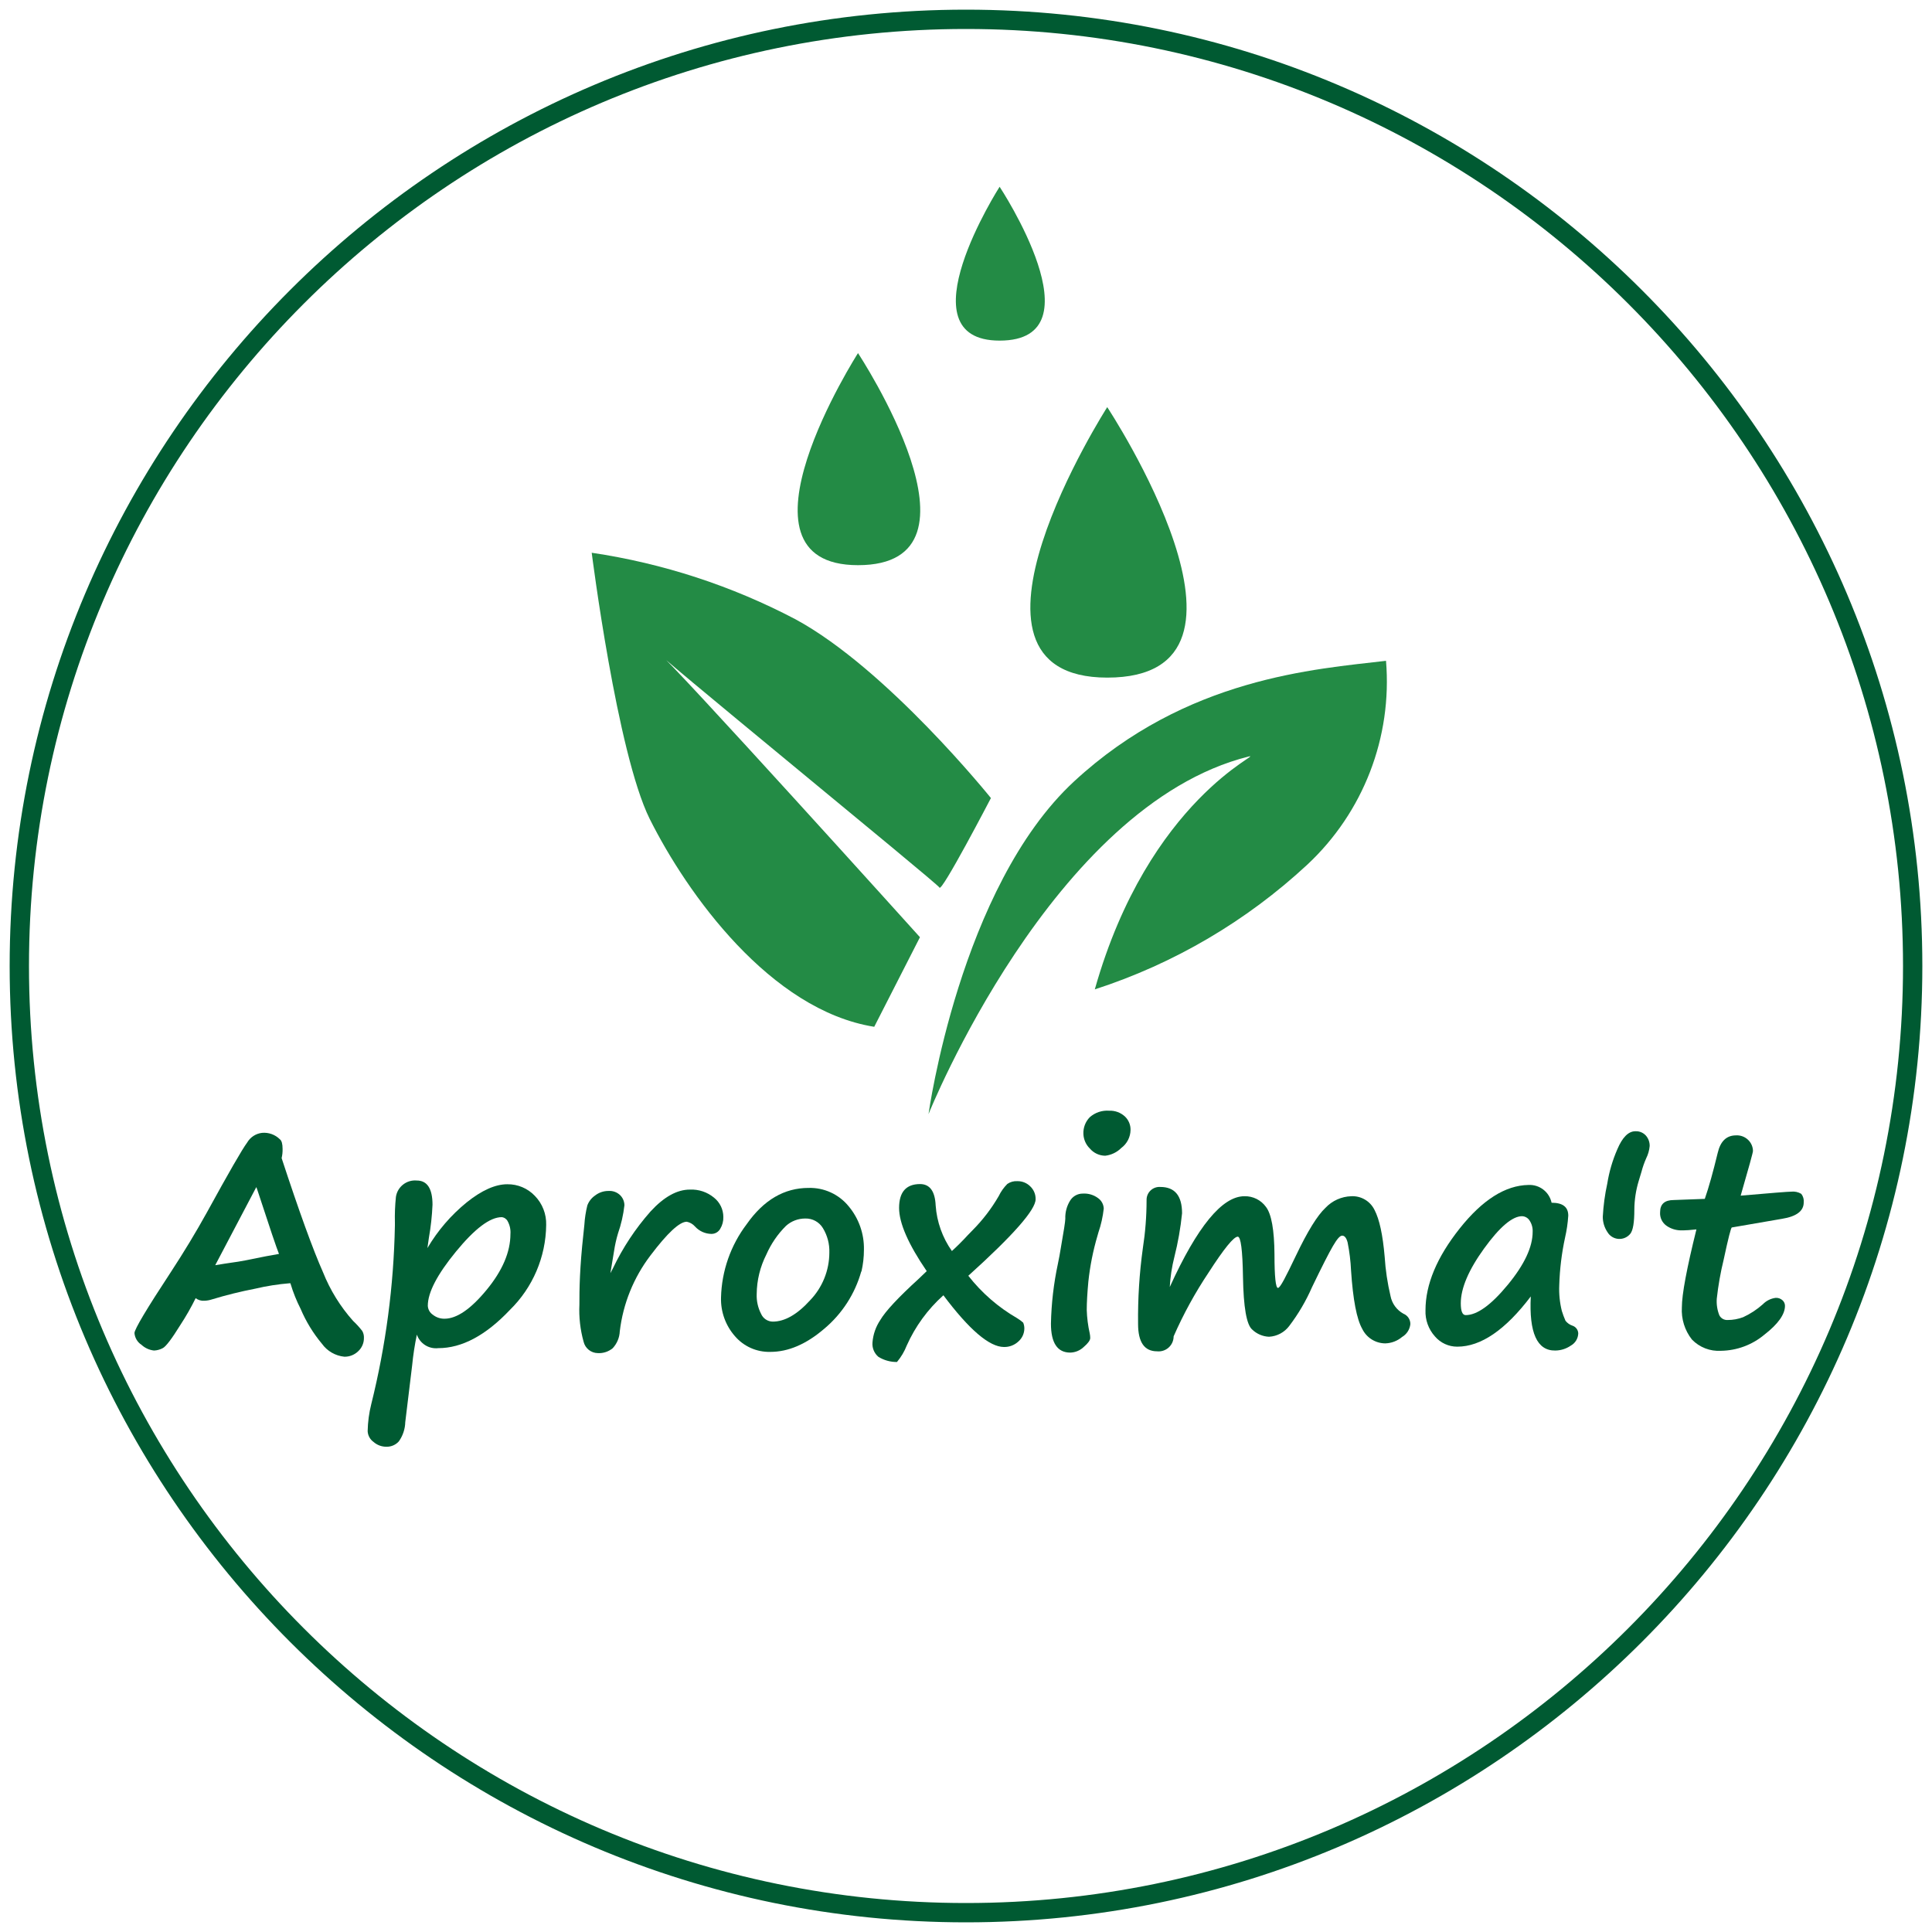
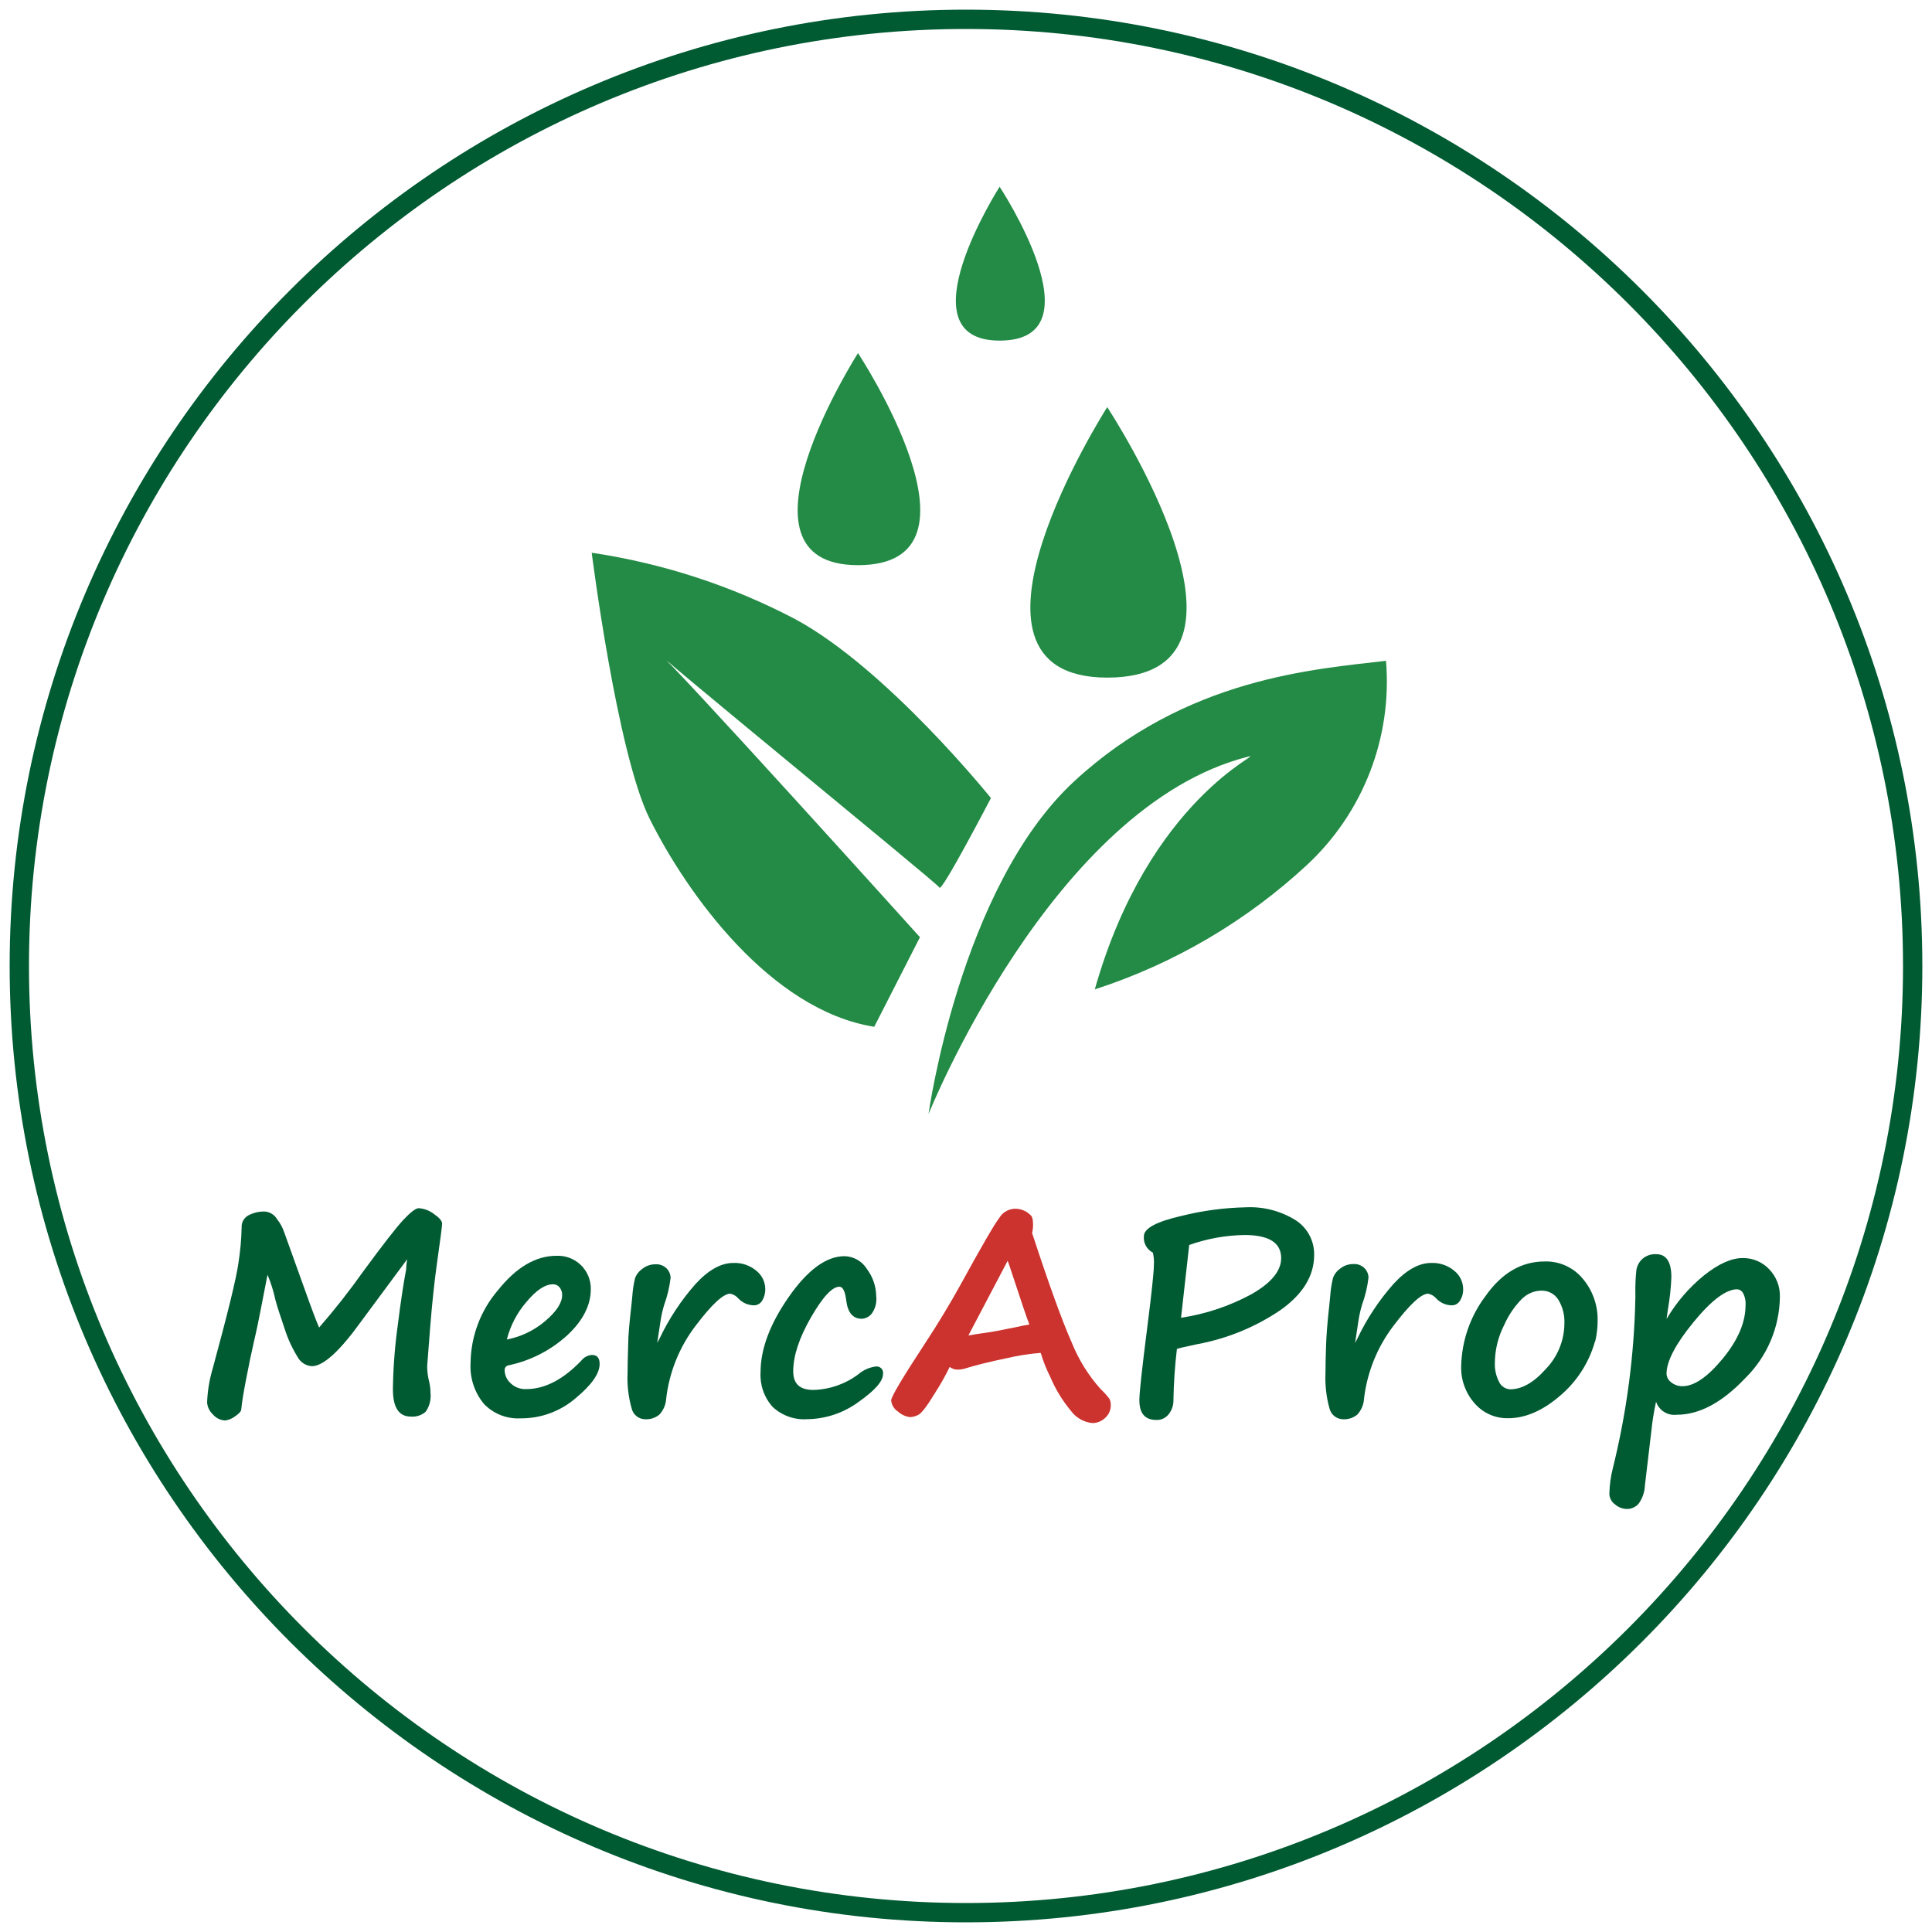
<svg xmlns="http://www.w3.org/2000/svg" id="Слой_2" data-name="Слой 2" viewBox="0 0 300 300">
  <defs>
-     <style>.cls-1{fill:#238b45;}.cls-2{fill:#005a32;}</style>
+     <style>.cls-1{fill:#238b45;}.cls-2{fill:#005a32;}.cls-3{fill:#cc322e;}</style>
  </defs>
  <path class="cls-1" d="M133.23,54.83s21.74,32.93,0,32.93C112.15,87.76,133.23,54.83,133.23,54.83Z" />
  <path class="cls-1" d="M155.22,29s15.78,23.89,0,23.89C139.93,52.89,155.22,29,155.22,29Z" />
  <path class="cls-1" d="M171.93,63.22s27.72,42,0,42C145.07,105.2,171.93,63.22,171.93,63.22Z" />
  <path class="cls-1" d="M144.18,173s4.86-35.23,22.6-51.66c17.44-16.14,37.46-17.43,48.44-18.73A38.9,38.9,0,0,1,203,134.26,88.64,88.64,0,0,1,170,153.63c8.4-29.71,26.48-36.81,23.9-36.16C163.36,125.1,144.18,173,144.18,173Z" />
  <path class="cls-1" d="M102.21,101.32c-3.27-2.18,43.53,36,43.66,36.49.25,1,8-13.89,8-13.89s-16.12-20.06-30.35-27.76A99.37,99.37,0,0,0,91.88,85.83s3.93,31.1,9,41.32c5.81,11.63,18.73,29.71,34.87,32.29l7.1-13.91S104.15,102.61,102.21,101.32Z" />
-   <path class="cls-2" d="M30.38,201.58A38.72,38.72,0,0,1,28,205.75q-2,3.23-2.73,3.59a3.13,3.13,0,0,1-1.35.37,3.37,3.37,0,0,1-1.94-.88A2.42,2.42,0,0,1,20.88,207q0-.88,5.64-9.46,3.07-4.69,5.62-9.3,5.1-9.3,6.23-10.81a3.08,3.08,0,0,1,2.32-1.52,3.47,3.47,0,0,1,2.77,1q.42.32.42,1.5a5.45,5.45,0,0,1-.15,1.42q4.11,12.52,6.43,17.73a25.57,25.57,0,0,0,4.66,7.54,12.92,12.92,0,0,1,1.43,1.57,2,2,0,0,1,.26,1.08,2.76,2.76,0,0,1-.9,2.08,3,3,0,0,1-2.14.84,4.88,4.88,0,0,1-3.47-2,21.64,21.64,0,0,1-3.32-5.43,23.37,23.37,0,0,1-1.56-3.89c0-.06,0-.09-.11-.09a36,36,0,0,0-5.4.85,66.4,66.4,0,0,0-6.73,1.67,4.15,4.15,0,0,1-1.15.2A2,2,0,0,1,30.38,201.58Zm12.94-6.87q-.54-1.32-3.19-9.43c-.16-.5-.27-.81-.33-.95l-6.38,12.13c.94-.16,1.91-.31,2.89-.45.66-.07,2.34-.39,5-.94C42,194.94,42.66,194.82,43.32,194.71Z" />
-   <path class="cls-2" d="M64.73,207.24A44,44,0,0,0,64,212l-1.07,8.82a5.4,5.4,0,0,1-1,3,2.52,2.52,0,0,1-1.9.83A3,3,0,0,1,58,223.9a2.18,2.18,0,0,1-.91-1.67,18.71,18.71,0,0,1,.56-4.2,124.64,124.64,0,0,0,3.67-27.74v-.45a30.75,30.75,0,0,1,.16-4,3,3,0,0,1,3.23-2.53q2.44,0,2.45,3.75a39.07,39.07,0,0,1-.57,5.19l-.22,1.55a26.4,26.4,0,0,1,6.09-7.09q3.52-2.82,6.31-2.82a5.79,5.79,0,0,1,4.28,1.8,6.21,6.21,0,0,1,1.76,4.52,18.73,18.73,0,0,1-5.63,13.19q-5.62,5.94-11.13,5.94A3.14,3.14,0,0,1,64.73,207.24ZM77.91,189c-1.83,0-4.19,1.79-7.11,5.35s-4.37,6.36-4.37,8.4a1.77,1.77,0,0,0,.78,1.4,2.84,2.84,0,0,0,1.81.62q2.85,0,6.54-4.48t3.7-8.66a3.57,3.57,0,0,0-.43-2A1.17,1.17,0,0,0,77.91,189Z" />
-   <path class="cls-2" d="M94.78,197.7l.38-.72a38,38,0,0,1,5.85-8.86q3.13-3.41,6.12-3.4a5.47,5.47,0,0,1,3.74,1.25,3.84,3.84,0,0,1,1.45,3,3.34,3.34,0,0,1-.49,1.85,1.55,1.55,0,0,1-1.37.78,3.5,3.5,0,0,1-2.54-1.15,2.3,2.3,0,0,0-1.28-.74q-1.68,0-5.64,5.24a24.12,24.12,0,0,0-4.76,11.77,4.11,4.11,0,0,1-1.1,2.63,3.33,3.33,0,0,1-2.31.76,2.3,2.3,0,0,1-2.21-1.77,18.27,18.27,0,0,1-.65-5.76c0-1.09,0-2.57.09-4.42s.24-3.9.52-6.43c.08-.66.13-1.17.16-1.55a16.81,16.81,0,0,1,.46-3,3.23,3.23,0,0,1,1.2-1.54,3.34,3.34,0,0,1,2.09-.71,2.36,2.36,0,0,1,1.84.69,2.25,2.25,0,0,1,.63,1.53,20.1,20.1,0,0,1-1,4.38,19.59,19.59,0,0,0-.61,2.74Z" />
-   <path class="cls-2" d="M133.73,197.45a17.93,17.93,0,0,1-5.72,8.86q-4.21,3.62-8.41,3.61a7,7,0,0,1-5.48-2.44,8.7,8.7,0,0,1-2.16-6,19.65,19.65,0,0,1,4-11.41q3.94-5.61,9.59-5.61a7.74,7.74,0,0,1,6.22,2.84,10.18,10.18,0,0,1,2.38,6.77,15,15,0,0,1-.38,3.35Zm-11.68-7.1A14.42,14.42,0,0,0,119,194.8a13.81,13.81,0,0,0-1.5,6.13,6.16,6.16,0,0,0,.68,3.08,2,2,0,0,0,1.81,1.21q2.79,0,5.79-3.3a10.71,10.71,0,0,0,3-7.41,6.86,6.86,0,0,0-1-3.81,3.09,3.09,0,0,0-2.73-1.49,4.46,4.46,0,0,0-3,1.14Z" />
-   <path class="cls-2" d="M146.49,201.13a23.09,23.09,0,0,0-5.69,7.8,9.22,9.22,0,0,1-1.52,2.56,5.38,5.38,0,0,1-2.88-.8,2.63,2.63,0,0,1-.92-2.26,7.26,7.26,0,0,1,1.2-3.44q1.2-2.06,6-6.44c.48-.45.89-.84,1.22-1.17q-4.29-6.28-4.29-9.81,0-3.7,3.25-3.71,2.28,0,2.43,3.33a14,14,0,0,0,2.52,7.07c.77-.7,1.61-1.53,2.49-2.49.25-.27.49-.52.72-.74a25.94,25.94,0,0,0,4.06-5.3,6.86,6.86,0,0,1,1.34-1.89,2.46,2.46,0,0,1,1.56-.43,2.76,2.76,0,0,1,2,.81,2.67,2.67,0,0,1,.83,2q0,2.45-10.45,11.88a26.31,26.31,0,0,0,7.57,6.58,6.27,6.27,0,0,1,.95.7,2.32,2.32,0,0,1,.18.92,2.7,2.7,0,0,1-.92,2,3.17,3.17,0,0,1-2.25.86Q152.5,209.15,146.49,201.13Z" />
-   <path class="cls-2" d="M164.7,193.92v0c.48-2.73.72-4.28.72-4.67a5,5,0,0,1,.73-2.79,2.29,2.29,0,0,1,2-1.12,3.58,3.58,0,0,1,2.38.72,2.08,2.08,0,0,1,.86,1.61,17.29,17.29,0,0,1-.83,3.71l-.14.49A40.12,40.12,0,0,0,169,199c-.17,1.83-.25,3.3-.25,4.42a19.36,19.36,0,0,0,.47,3.66,3.81,3.81,0,0,1,.07.68c0,.34-.32.81-1,1.39a3.12,3.12,0,0,1-2.1.88q-3,0-3-4.5a49.33,49.33,0,0,1,1.08-9.29C164.45,195.41,164.58,194.64,164.7,193.92Zm10.85-18.46a3.56,3.56,0,0,1-1.44,2.8,4.21,4.21,0,0,1-2.49,1.2,3.16,3.16,0,0,1-2.39-1.12,3.33,3.33,0,0,1-1-2.25,3.49,3.49,0,0,1,1-2.62,4.09,4.09,0,0,1,3-1,3.41,3.41,0,0,1,2.44.89A2.8,2.8,0,0,1,175.55,175.46Z" />
-   <path class="cls-2" d="M182.24,207.51a2.33,2.33,0,0,1-2.58,2.32q-2.94,0-2.94-4.25a78.87,78.87,0,0,1,.74-11.75,48.81,48.81,0,0,0,.58-7.45,2,2,0,0,1,2.14-2.07c2.24,0,3.37,1.36,3.37,4.09a46.92,46.92,0,0,1-1.19,6.76,24.6,24.6,0,0,0-.72,4.69q6.42-14.1,11.59-14.1a4,4,0,0,1,3.35,1.66c.85,1.11,1.29,3.56,1.32,7.37,0,3.47.19,5.21.54,5.21s1.2-1.69,2.81-5.05c1.78-3.73,3.3-6.2,4.57-7.39a5.74,5.74,0,0,1,4-1.8,3.8,3.8,0,0,1,3.62,2.14q1.13,2.15,1.57,7.25a36.44,36.44,0,0,0,.91,6.11,4,4,0,0,0,2,2.74A1.72,1.72,0,0,1,219,205.6a2.63,2.63,0,0,1-1.28,2,4.25,4.25,0,0,1-2.61,1,4,4,0,0,1-3.58-2.25q-1.29-2.27-1.74-9.07a28.77,28.77,0,0,0-.53-4.34c-.18-.71-.47-1.07-.84-1.07s-.81.54-1.44,1.61-1.71,3.2-3.25,6.39a29.32,29.32,0,0,1-3.52,6,4.2,4.2,0,0,1-3.16,1.7,4,4,0,0,1-2.61-1.12c-.88-.75-1.35-3.47-1.43-8.15q-.1-6.27-.81-6.27-.94,0-4.53,5.57A64.32,64.32,0,0,0,182.24,207.51Z" />
-   <path class="cls-2" d="M237.7,201.31q-5.91,7.8-11.41,7.8a4.53,4.53,0,0,1-3.48-1.6,5.73,5.73,0,0,1-1.46-4.06q0-6,5.3-12.68T237.34,184a3.49,3.49,0,0,1,3.59,2.76c1.73,0,2.59.66,2.59,2a21.12,21.12,0,0,1-.5,3.42,40.73,40.73,0,0,0-.9,7.38,14,14,0,0,0,.4,4,14.51,14.51,0,0,0,.57,1.53,2.31,2.31,0,0,0,1.08.76,1.31,1.31,0,0,1,.9,1.19,2.25,2.25,0,0,1-1.16,1.91,4.31,4.31,0,0,1-2.41.76Q237.27,209.78,237.7,201.31Zm-1.35-12.46c-1.51,0-3.48,1.67-5.89,5s-3.63,6.19-3.63,8.52c0,1.23.25,1.84.76,1.84,1.77,0,3.94-1.56,6.53-4.7s3.87-5.88,3.87-8.23a2.93,2.93,0,0,0-.5-1.79A1.44,1.44,0,0,0,236.35,188.85Z" />
-   <path class="cls-2" d="M249.58,183.77a21.9,21.9,0,0,1,1.55-5.29c.79-1.88,1.73-2.82,2.81-2.82a2.06,2.06,0,0,1,1.64.68,2.39,2.39,0,0,1,.58,1.62,5.35,5.35,0,0,1-.54,1.9,14.09,14.09,0,0,0-.74,2.12c-.09.31-.23.77-.42,1.39a15.73,15.73,0,0,0-.68,4.45c0,2-.2,3.21-.62,3.75a2.17,2.17,0,0,1-3.57-.27,4.24,4.24,0,0,1-.71-2.36A32.16,32.16,0,0,1,249.58,183.77Z" />
-   <path class="cls-2" d="M268.92,190.6c-.13,0-.56,1.67-1.27,5a46.83,46.83,0,0,0-1.07,6.06,5.82,5.82,0,0,0,.4,2.58,1.36,1.36,0,0,0,1.29.73,6.77,6.77,0,0,0,2.41-.44,12.37,12.37,0,0,0,3.05-2,3.37,3.37,0,0,1,2-1,1.45,1.45,0,0,1,1.05.37,1.14,1.14,0,0,1,.39.86q0,2-3.19,4.48a10.73,10.73,0,0,1-6.74,2.51,5.77,5.77,0,0,1-4.52-1.75,7.35,7.35,0,0,1-1.56-5q0-3,2.26-12.1c-.95.1-1.62.15-2,.15h-.48a4,4,0,0,1-2.1-.67,2.36,2.36,0,0,1-1.06-2.16c0-1.25.71-1.88,2.13-1.88l4.81-.18c.63-1.81,1.29-4.19,2-7.12.42-1.83,1.37-2.74,2.85-2.74a2.5,2.5,0,0,1,1.93.75,2.43,2.43,0,0,1,.7,1.67c0,.24-.64,2.56-1.91,6.94q7.14-.62,7.84-.62a2.5,2.5,0,0,1,1.57.34,1.83,1.83,0,0,1,.38,1.34c0,1.33-1.13,2.18-3.39,2.54Z" />
  <path class="cls-2" d="M150,298.5C68.12,298.5,1.5,231.88,1.5,150S68.12,1.5,150,1.5,298.5,68.12,298.5,150,231.88,298.5,150,298.5Zm0-294C69.77,4.5,4.5,69.77,4.5,150S69.77,295.5,150,295.5,295.5,230.23,295.5,150,230.23,4.5,150,4.5Z" />
+   <path class="cls-2" d="M63.23,195.53l-7.16,9.67q-5,6.95-7.65,6.94a2.7,2.7,0,0,1-2.21-1.43,19.39,19.39,0,0,1-2-4.35c-.68-2-1.15-3.42-1.42-4.42a22.62,22.62,0,0,0-1.25-4l-1.09,5.59q-.52,2.7-1.06,5T38.25,214c-.42,2.12-.68,3.72-.78,4.79,0,.36-.37.74-1,1.16a3.28,3.28,0,0,1-1.5.62,2.63,2.63,0,0,1-1.92-.95,2.8,2.8,0,0,1-.89-1.84,21,21,0,0,1,.86-5.24q3.54-13,4-16.4a39.84,39.84,0,0,0,.5-5.6,2,2,0,0,1,1-1.79,5.07,5.07,0,0,1,2.65-.62A2.39,2.39,0,0,1,43,189.28a6.84,6.84,0,0,1,1.16,2.15l0,0,3,8.35q1.78,5,2.39,6.36a109.86,109.86,0,0,0,6.87-8.74q4.56-6.21,6.23-8c1.12-1.19,1.91-1.79,2.37-1.79a4.33,4.33,0,0,1,2.34.88c.86.59,1.29,1.09,1.29,1.51s-.28,2.47-.84,6.47q-.58,4.23-1,9.47t-.48,6.19a10,10,0,0,0,.3,2.38,7.74,7.74,0,0,1,.22,1.79,4.29,4.29,0,0,1-.74,2.9,3.07,3.07,0,0,1-2.29.77c-1.88,0-2.81-1.41-2.81-4.23a79.23,79.23,0,0,1,.73-9.77c.48-3.84.93-6.8,1.33-8.86C63.09,196.34,63.18,195.82,63.23,195.53Z" />
+   <path class="cls-2" d="M93.11,211.8q0,2.23-3.76,5.34a12.94,12.94,0,0,1-8.48,3.1A7.34,7.34,0,0,1,75.15,218a9.1,9.1,0,0,1-2.08-6.37,17.66,17.66,0,0,1,4.25-11.28Q81.58,195,86.41,195a5.1,5.1,0,0,1,5.33,5.16q0,3.74-3.59,7.12A19.49,19.49,0,0,1,79,212a.73.73,0,0,0-.64.77,2.79,2.79,0,0,0,.91,2,3.26,3.26,0,0,0,2.44.93q4.32,0,8.57-4.44a2.28,2.28,0,0,1,1.59-.86Q93.11,210.36,93.11,211.8ZM78.7,208a12.93,12.93,0,0,0,6-2.9q2.59-2.21,2.59-4a1.81,1.81,0,0,0-.4-1.2,1.25,1.25,0,0,0-1-.48q-1.87,0-4.15,2.75A14.25,14.25,0,0,0,78.7,208Z" />
+   <path class="cls-2" d="M102.05,208.53l.37-.69a36.26,36.26,0,0,1,5.59-8.47q3-3.26,5.86-3.26a5.2,5.2,0,0,1,3.57,1.21,3.64,3.64,0,0,1,1.39,2.85,3.3,3.3,0,0,1-.47,1.78,1.5,1.5,0,0,1-1.31.74,3.38,3.38,0,0,1-2.43-1.1,2.21,2.21,0,0,0-1.23-.71q-1.61,0-5.39,5a23,23,0,0,0-4.55,11.26,4,4,0,0,1-1.06,2.52,3.21,3.21,0,0,1-2.21.72,2.17,2.17,0,0,1-2.1-1.69,17.19,17.19,0,0,1-.63-5.51q0-1.56.09-4.23c0-1.67.22-3.72.49-6.14.07-.63.12-1.13.15-1.49a16.91,16.91,0,0,1,.44-2.89A3.14,3.14,0,0,1,99.77,197a3.21,3.21,0,0,1,2-.68,2.26,2.26,0,0,1,1.76.66,2.15,2.15,0,0,1,.6,1.46,19,19,0,0,1-1,4.19,17.25,17.25,0,0,0-.58,2.62Z" />
+   <path class="cls-2" d="M125.34,220.37a7.14,7.14,0,0,1-5.39-1.93,7.43,7.43,0,0,1-1.85-5.38c0-3.6,1.47-7.51,4.4-11.7s5.82-6.3,8.64-6.3a4.2,4.2,0,0,1,3.48,2,7.19,7.19,0,0,1,1.44,4.22,3.83,3.83,0,0,1-.76,2.78,2.17,2.17,0,0,1-1.47.72c-1.39,0-2.2-.95-2.43-2.87-.17-1.41-.53-2.11-1.06-2.11-1.11,0-2.59,1.59-4.42,4.77s-2.75,6-2.75,8.36c0,1.93,1,2.9,3.14,2.9a12.23,12.23,0,0,0,7-2.45,5.06,5.06,0,0,1,2.62-1.18,1,1,0,0,1,1.18,1.18q0,1.65-3.79,4.31A13.73,13.73,0,0,1,125.34,220.37Z" />
+   <path class="cls-3" d="M147.47,212.25a38.6,38.6,0,0,1-2.25,4c-1.25,2.06-2.12,3.2-2.61,3.44a3,3,0,0,1-1.29.36,3.33,3.33,0,0,1-1.86-.85,2.33,2.33,0,0,1-1.08-1.75q0-.84,5.39-9.05,2.94-4.49,5.37-8.89,4.88-8.9,6-10.35a2.92,2.92,0,0,1,2.22-1.45,3.31,3.31,0,0,1,2.64.95c.27.2.41.68.41,1.44a5,5,0,0,1-.15,1.35q3.93,12,6.15,17a24.6,24.6,0,0,0,4.46,7.21,13,13,0,0,1,1.37,1.5,2,2,0,0,1,.24,1,2.6,2.6,0,0,1-.86,2,2.86,2.86,0,0,1-2,.81,4.66,4.66,0,0,1-3.32-1.89,20.83,20.83,0,0,1-3.18-5.2,22.67,22.67,0,0,1-1.49-3.72c0-.06,0-.08-.11-.08a35.11,35.11,0,0,0-5.16.81q-4,.83-6.44,1.59a3.68,3.68,0,0,1-1.09.19A1.91,1.91,0,0,1,147.47,212.25Zm12.37-6.58q-.51-1.26-3.05-9c-.16-.47-.26-.77-.32-.9l-6.1,11.6c.9-.16,1.82-.3,2.77-.43.63-.07,2.23-.37,4.81-.9C158.58,205.89,159.21,205.77,159.84,205.67Z" />
+   <path class="cls-2" d="M182.75,209.46a77.75,77.75,0,0,0-.54,8,3.35,3.35,0,0,1-.71,2.1,2.3,2.3,0,0,1-1.93.93c-1.77,0-2.65-1-2.65-3.08q0-1.69,1.25-11.47,1-7.91,1-9.43a6.5,6.5,0,0,0-.15-2,2.6,2.6,0,0,1-1.4-2.55q0-1.82,5.82-3.15a45.17,45.17,0,0,1,10-1.34,13.37,13.37,0,0,1,7.74,2,6.26,6.26,0,0,1,2.88,5.4q0,4.89-5.29,8.6a34,34,0,0,1-12.85,5.25C184.06,209.11,183,209.36,182.75,209.46Zm1.91-16.14-1.27,11.3A33.32,33.32,0,0,0,194.26,201q4.68-2.64,4.68-5.64,0-3.58-5.67-3.59A26.94,26.94,0,0,0,184.66,193.32Z" />
+   <path class="cls-2" d="M210.42,208.53l.36-.69a36.27,36.27,0,0,1,5.6-8.47q3-3.26,5.85-3.26a5.23,5.23,0,0,1,3.58,1.21,3.67,3.67,0,0,1,1.39,2.85,3.22,3.22,0,0,1-.48,1.78,1.48,1.48,0,0,1-1.31.74,3.35,3.35,0,0,1-2.42-1.1,2.21,2.21,0,0,0-1.23-.71q-1.6,0-5.39,5a23.13,23.13,0,0,0-4.56,11.26,4,4,0,0,1-1.05,2.52,3.21,3.21,0,0,1-2.21.72,2.19,2.19,0,0,1-2.11-1.69,17.55,17.55,0,0,1-.62-5.51q0-1.56.09-4.23c.05-1.67.22-3.72.49-6.14.07-.63.12-1.13.15-1.49a16.91,16.91,0,0,1,.44-2.89,3.08,3.08,0,0,1,1.15-1.47,3.21,3.21,0,0,1,2-.68,2.26,2.26,0,0,1,1.76.66,2.15,2.15,0,0,1,.6,1.46,18.6,18.6,0,0,1-1,4.19,18.55,18.55,0,0,0-.58,2.62Z" />
+   <path class="cls-2" d="M247.67,208.29a17.11,17.11,0,0,1-5.47,8.48c-2.68,2.3-5.37,3.45-8,3.45a6.69,6.69,0,0,1-5.24-2.33,8.32,8.32,0,0,1-2.07-5.73,18.8,18.8,0,0,1,3.78-10.91q3.78-5.37,9.18-5.37a7.39,7.39,0,0,1,5.95,2.71,9.79,9.79,0,0,1,2.28,6.48,14.21,14.21,0,0,1-.37,3.2Zm-11.17-6.78a13.61,13.61,0,0,0-2.94,4.25,13.15,13.15,0,0,0-1.44,5.86,5.94,5.94,0,0,0,.65,2.95,2,2,0,0,0,1.73,1.16c1.78,0,3.62-1,5.54-3.16a10.27,10.27,0,0,0,2.88-7.09,6.56,6.56,0,0,0-.93-3.64,3,3,0,0,0-2.61-1.43,4.28,4.28,0,0,0-2.86,1.1Z" />
+   <path class="cls-2" d="M257.15,217.66a40.08,40.08,0,0,0-.73,4.56l-1,8.44a5.13,5.13,0,0,1-1,2.86,2.36,2.36,0,0,1-1.81.79,2.84,2.84,0,0,1-1.84-.72,2.06,2.06,0,0,1-.87-1.6,17.71,17.71,0,0,1,.54-4,119.8,119.8,0,0,0,3.5-26.53V201a29.88,29.88,0,0,1,.16-3.83,3,3,0,0,1,.93-1.69,3,3,0,0,1,2.16-.73c1.56,0,2.34,1.2,2.34,3.59a37.7,37.7,0,0,1-.54,5l-.21,1.48a25.07,25.07,0,0,1,5.82-6.78q3.38-2.69,6-2.69a5.52,5.52,0,0,1,4.1,1.72,5.91,5.91,0,0,1,1.68,4.32A18,18,0,0,1,271,214q-5.39,5.69-10.64,5.68A3,3,0,0,1,257.15,217.66Zm12.61-17.46q-2.62,0-6.8,5.11t-4.18,8a1.72,1.72,0,0,0,.74,1.35,2.71,2.71,0,0,0,1.73.59q2.73,0,6.26-4.29t3.54-8.28a3.46,3.46,0,0,0-.41-1.92A1.11,1.11,0,0,0,269.76,200.2Z" />
</svg>
